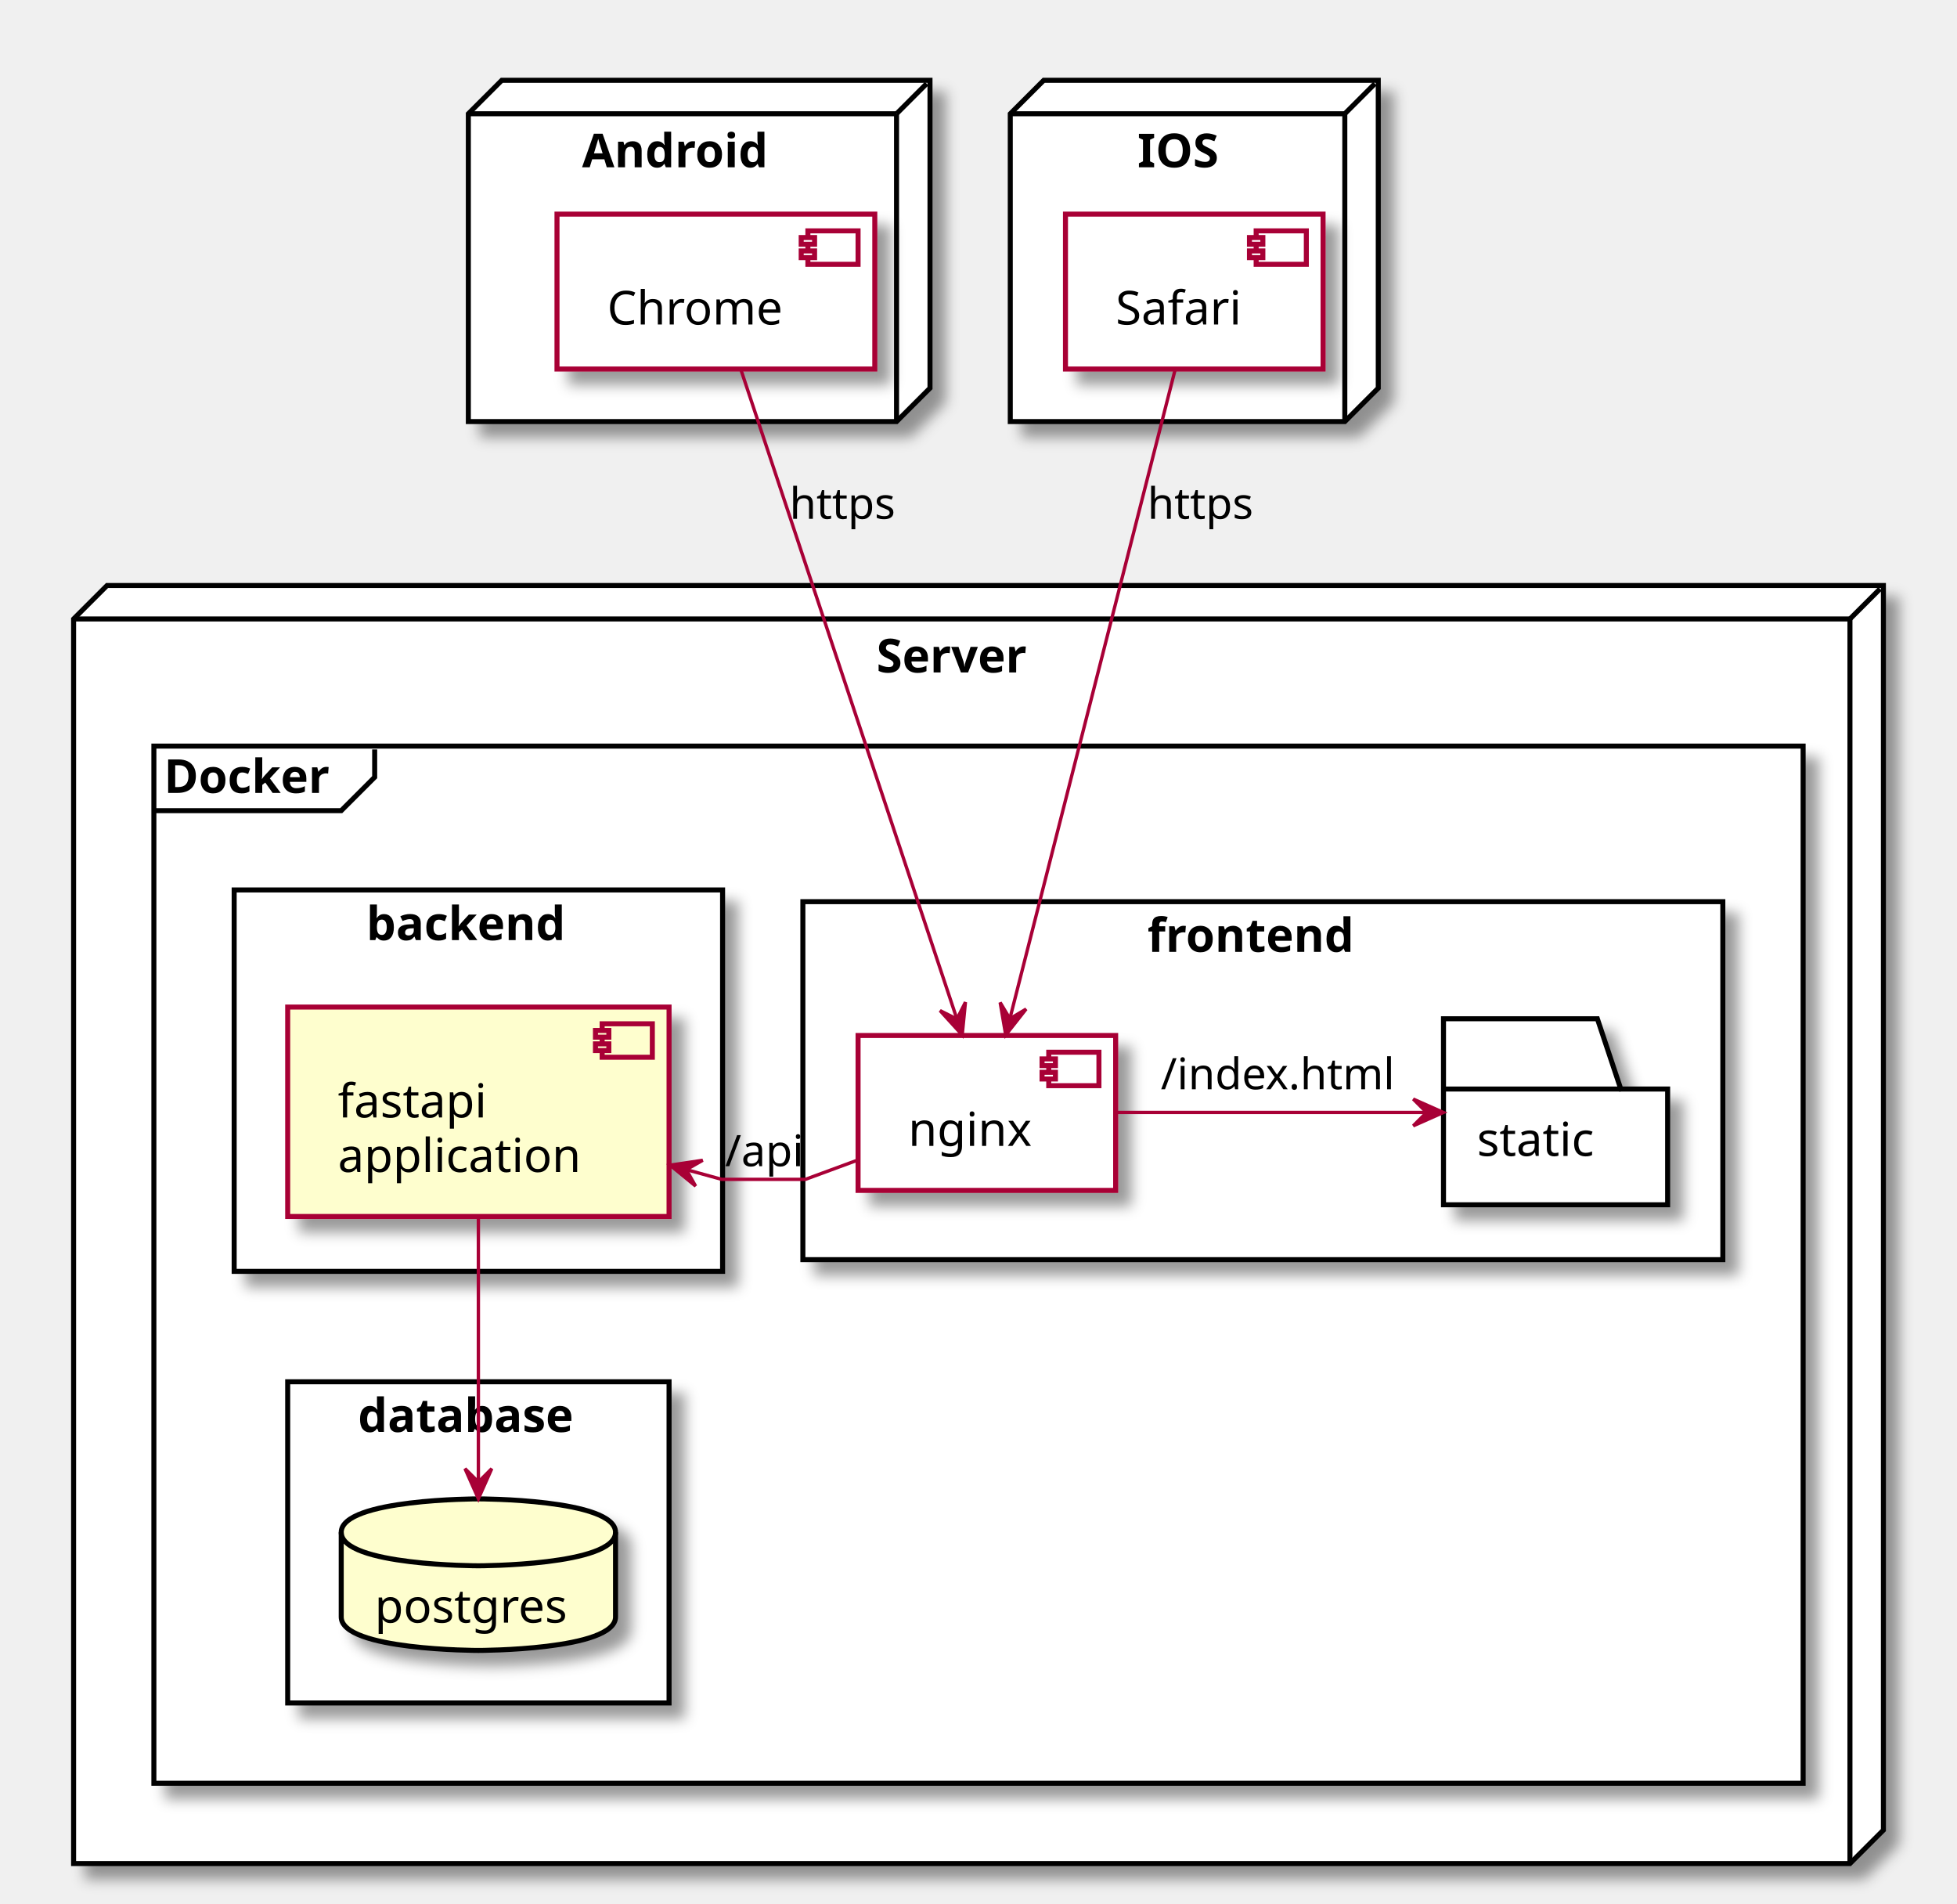
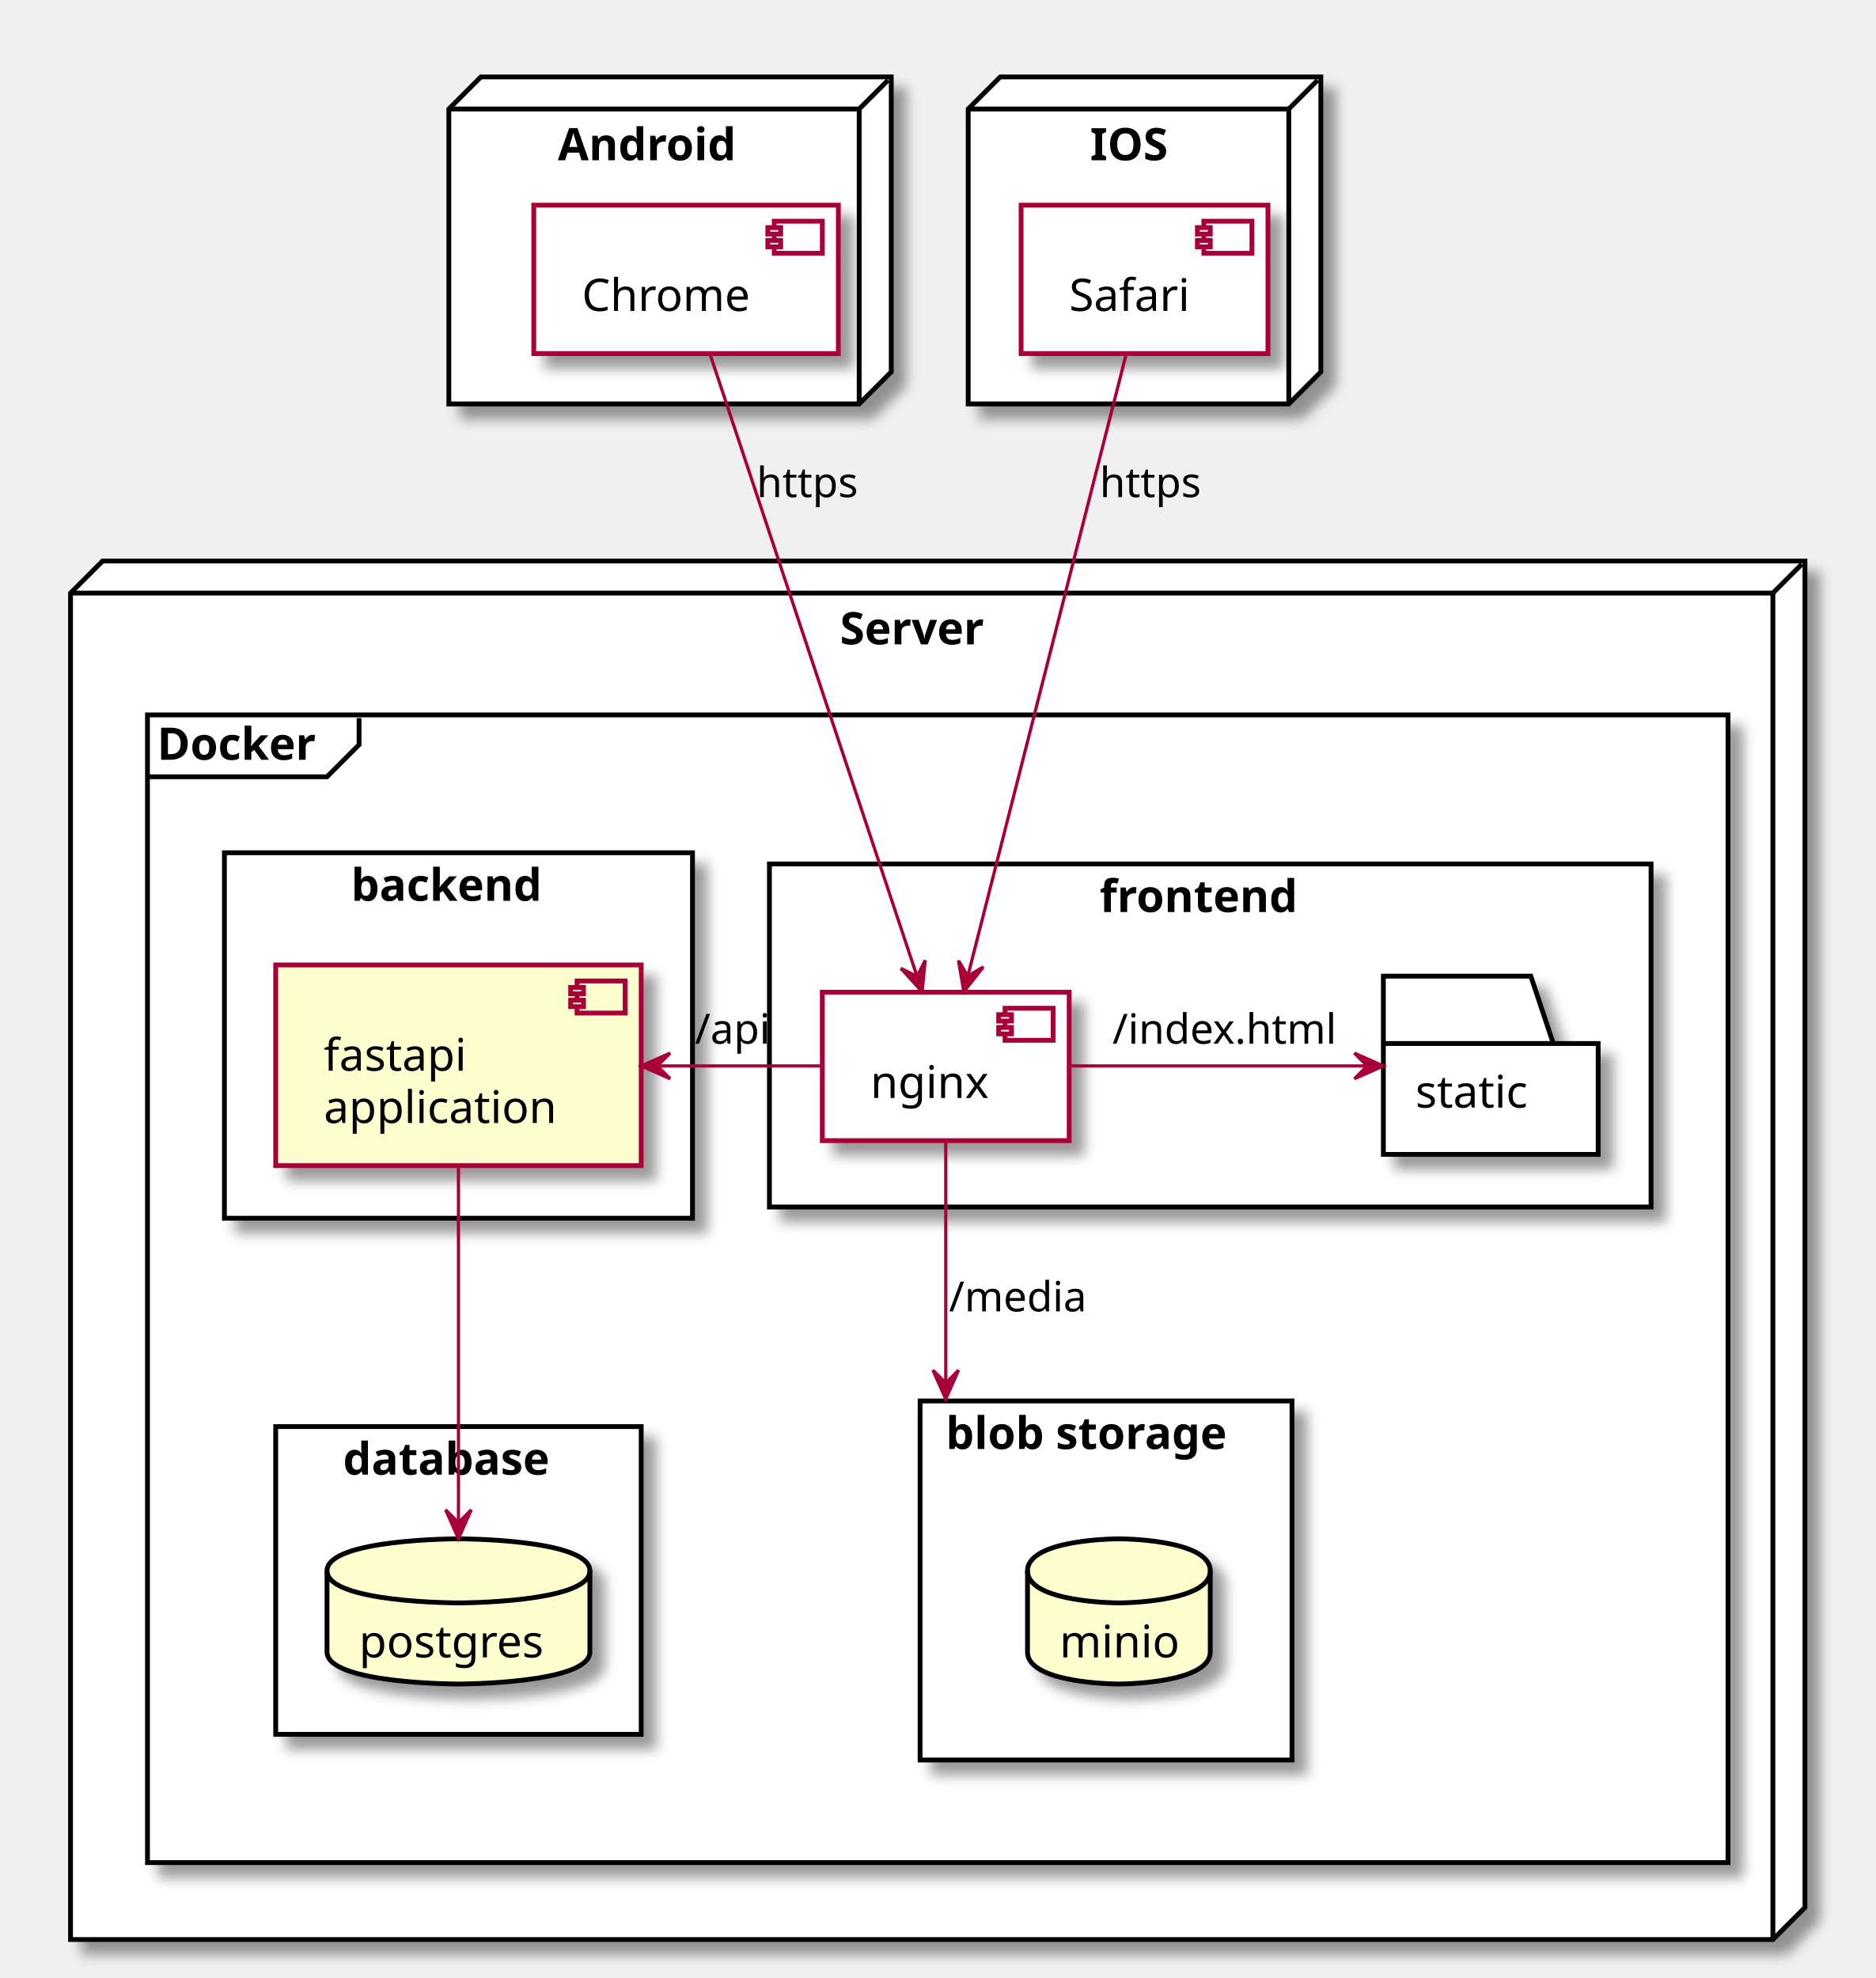
- <svg xmlns="http://www.w3.org/2000/svg" contentScriptType="application/ecmascript" contentStyleType="text/css" height="569px" preserveAspectRatio="none" style="width:585px;height:569px;" version="1.1" viewBox="0 0 585 569" width="585px" zoomAndPan="magnify">
+ <svg xmlns="http://www.w3.org/2000/svg" contentScriptType="application/ecmascript" contentStyleType="text/css" height="617px" preserveAspectRatio="none" style="width:585px;height:617px;" version="1.1" viewBox="0 0 585 617" width="585px" zoomAndPan="magnify">
  <defs>
-     <filter height="300%" id="fc3mp46sastr4" width="300%" x="-1" y="-1">
+     <filter height="300%" id="f1izjw6kijbzgo" width="300%" x="-1" y="-1">
      <feGaussianBlur result="blurOut" stdDeviation="2.0" />
      <feColorMatrix in="blurOut" result="blurOut2" type="matrix" values="0 0 0 0 0 0 0 0 0 0 0 0 0 0 0 0 0 0 .4 0" />
      <feOffset dx="4.0" dy="4.0" in="blurOut2" result="blurOut3" />
      <feBlend in="SourceGraphic" in2="blurOut3" mode="normal" />
    </filter>
  </defs>
  <g>
-     <polygon fill="#FFFFFF" filter="url(#fc3mp46sastr4)" points="22,185,32,175,563,175,563,547,553,557,22,557,22,185" style="stroke: #000000; stroke-width: 1.5;" />
+     <polygon fill="#FFFFFF" filter="url(#f1izjw6kijbzgo)" points="22,185,32,175,563,175,563,595,553,605,22,605,22,185" style="stroke: #000000; stroke-width: 1.5;" />
    <line style="stroke: #000000; stroke-width: 1.5;" x1="553" x2="562" y1="185" y2="176" />
    <line style="stroke: #000000; stroke-width: 1.5;" x1="22" x2="553" y1="185" y2="185" />
-     <line style="stroke: #000000; stroke-width: 1.5;" x1="553" x2="553" y1="185" y2="557" />
+     <line style="stroke: #000000; stroke-width: 1.5;" x1="553" x2="553" y1="185" y2="605" />
    <text fill="#000000" font-family="sans-serif" font-size="14" font-weight="bold" lengthAdjust="spacingAndGlyphs" textLength="53" x="262" y="200.995">Server</text>
-     <rect fill="#FFFFFF" filter="url(#fc3mp46sastr4)" height="310" style="stroke: #000000; stroke-width: 1.5;" width="493" x="46" y="223" />
+     <rect fill="#FFFFFF" filter="url(#f1izjw6kijbzgo)" height="358" style="stroke: #000000; stroke-width: 1.5;" width="493" x="46" y="223" />
    <path d="M112,224 L112,232.297 L102,242.297 L46,242.297 " fill="none" style="stroke: #000000; stroke-width: 1.5;" />
    <text fill="#000000" font-family="sans-serif" font-size="14" font-weight="bold" lengthAdjust="spacingAndGlyphs" textLength="56" x="49" y="236.995">Docker</text>
-     <rect fill="#FFFFFF" filter="url(#fc3mp46sastr4)" height="107" style="stroke: #000000; stroke-width: 1.5;" width="275" x="240" y="269.5" />
+     <rect fill="#FFFFFF" filter="url(#f1izjw6kijbzgo)" height="107" style="stroke: #000000; stroke-width: 1.5;" width="275" x="240" y="269.5" />
    <text fill="#000000" font-family="sans-serif" font-size="14" font-weight="bold" lengthAdjust="spacingAndGlyphs" textLength="69" x="343" y="284.495">frontend</text>
-     <rect fill="#FFFFFF" filter="url(#fc3mp46sastr4)" height="114" style="stroke: #000000; stroke-width: 1.5;" width="146" x="70" y="266" />
+     <rect fill="#FFFFFF" filter="url(#f1izjw6kijbzgo)" height="114" style="stroke: #000000; stroke-width: 1.5;" width="146" x="70" y="266" />
    <text fill="#000000" font-family="sans-serif" font-size="14" font-weight="bold" lengthAdjust="spacingAndGlyphs" textLength="67" x="109.5" y="280.995">backend</text>
-     <rect fill="#FFFFFF" filter="url(#fc3mp46sastr4)" height="96" style="stroke: #000000; stroke-width: 1.5;" width="114" x="86" y="413" />
-     <text fill="#000000" font-family="sans-serif" font-size="14" font-weight="bold" lengthAdjust="spacingAndGlyphs" textLength="72" x="107" y="427.995">database</text>
-     <polygon fill="#FFFFFF" filter="url(#fc3mp46sastr4)" points="140,34,150,24,278,24,278,116,268,126,140,126,140,34" style="stroke: #000000; stroke-width: 1.5;" />
+     <rect fill="#FFFFFF" filter="url(#f1izjw6kijbzgo)" height="96" style="stroke: #000000; stroke-width: 1.5;" width="114" x="86" y="445" />
+     <text fill="#000000" font-family="sans-serif" font-size="14" font-weight="bold" lengthAdjust="spacingAndGlyphs" textLength="72" x="107" y="459.995">database</text>
+     <rect fill="#FFFFFF" filter="url(#f1izjw6kijbzgo)" height="112" style="stroke: #000000; stroke-width: 1.5;" width="116" x="287" y="437" />
+     <text fill="#000000" font-family="sans-serif" font-size="14" font-weight="bold" lengthAdjust="spacingAndGlyphs" textLength="100" x="295" y="451.995">blob storage</text>
+     <polygon fill="#FFFFFF" filter="url(#f1izjw6kijbzgo)" points="140,34,150,24,278,24,278,116,268,126,140,126,140,34" style="stroke: #000000; stroke-width: 1.5;" />
    <line style="stroke: #000000; stroke-width: 1.5;" x1="268" x2="277" y1="34" y2="25" />
    <line style="stroke: #000000; stroke-width: 1.5;" x1="140" x2="268" y1="34" y2="34" />
    <line style="stroke: #000000; stroke-width: 1.5;" x1="268" x2="268" y1="34" y2="126" />
    <text fill="#000000" font-family="sans-serif" font-size="14" font-weight="bold" lengthAdjust="spacingAndGlyphs" textLength="62" x="174" y="49.995">Android</text>
-     <polygon fill="#FFFFFF" filter="url(#fc3mp46sastr4)" points="302,34,312,24,412,24,412,116,402,126,302,126,302,34" style="stroke: #000000; stroke-width: 1.5;" />
+     <polygon fill="#FFFFFF" filter="url(#f1izjw6kijbzgo)" points="302,34,312,24,412,24,412,116,402,126,302,126,302,34" style="stroke: #000000; stroke-width: 1.5;" />
    <line style="stroke: #000000; stroke-width: 1.5;" x1="402" x2="411" y1="34" y2="25" />
    <line style="stroke: #000000; stroke-width: 1.5;" x1="302" x2="402" y1="34" y2="34" />
    <line style="stroke: #000000; stroke-width: 1.5;" x1="402" x2="402" y1="34" y2="126" />
    <text fill="#000000" font-family="sans-serif" font-size="14" font-weight="bold" lengthAdjust="spacingAndGlyphs" textLength="26" x="340" y="49.995">IOS</text>
-     <rect fill="#FFFFFF" filter="url(#fc3mp46sastr4)" height="46.297" style="stroke: #A80036; stroke-width: 1.5;" width="77" x="256.5" y="309.5" />
+     <rect fill="#FFFFFF" filter="url(#f1izjw6kijbzgo)" height="46.297" style="stroke: #A80036; stroke-width: 1.5;" width="77" x="256.5" y="309.5" />
    <rect fill="#FFFFFF" height="10" style="stroke: #A80036; stroke-width: 1.5;" width="15" x="313.5" y="314.5" />
    <rect fill="#FFFFFF" height="2" style="stroke: #A80036; stroke-width: 1.5;" width="4" x="311.5" y="316.5" />
    <rect fill="#FFFFFF" height="2" style="stroke: #A80036; stroke-width: 1.5;" width="4" x="311.5" y="320.5" />
    <text fill="#000000" font-family="sans-serif" font-size="14" lengthAdjust="spacingAndGlyphs" textLength="37" x="271.5" y="342.495">nginx</text>
-     <polygon fill="#FFFFFF" filter="url(#fc3mp46sastr4)" points="431.5,304.5,477.5,304.5,484.5,325.5,498.5,325.5,498.5,360.094,431.5,360.094,431.5,304.5" style="stroke: #000000; stroke-width: 1.5;" />
+     <polygon fill="#FFFFFF" filter="url(#f1izjw6kijbzgo)" points="431.5,304.5,477.5,304.5,484.5,325.5,498.5,325.5,498.5,360.094,431.5,360.094,431.5,304.5" style="stroke: #000000; stroke-width: 1.5;" />
    <line style="stroke: #000000; stroke-width: 1.5;" x1="431.5" x2="484.5" y1="325.5" y2="325.5" />
    <text fill="#000000" font-family="sans-serif" font-size="14" lengthAdjust="spacingAndGlyphs" textLength="37" x="441.5" y="345.495">static</text>
-     <rect fill="#FEFECE" filter="url(#fc3mp46sastr4)" height="62.594" style="stroke: #A80036; stroke-width: 1.5;" width="114" x="86" y="301" />
+     <rect fill="#FEFECE" filter="url(#f1izjw6kijbzgo)" height="62.594" style="stroke: #A80036; stroke-width: 1.5;" width="114" x="86" y="301" />
    <rect fill="#FEFECE" height="10" style="stroke: #A80036; stroke-width: 1.5;" width="15" x="180" y="306" />
    <rect fill="#FEFECE" height="2" style="stroke: #A80036; stroke-width: 1.5;" width="4" x="178" y="308" />
    <rect fill="#FEFECE" height="2" style="stroke: #A80036; stroke-width: 1.5;" width="4" x="178" y="312" />
    <text fill="#000000" font-family="sans-serif" font-size="14" lengthAdjust="spacingAndGlyphs" textLength="45" x="101" y="333.995">fastapi</text>
    <text fill="#000000" font-family="sans-serif" font-size="14" lengthAdjust="spacingAndGlyphs" textLength="74" x="101" y="350.292">application</text>
-     <path d="M102,458 C102,448 143,448 143,448 C143,448 184,448 184,458 L184,483.297 C184,493.297 143,493.297 143,493.297 C143,493.297 102,493.297 102,483.297 L102,458 " fill="#FEFECE" filter="url(#fc3mp46sastr4)" style="stroke: #000000; stroke-width: 1.5;" />
-     <path d="M102,458 C102,468 143,468 143,468 C143,468 184,468 184,458 " fill="none" style="stroke: #000000; stroke-width: 1.5;" />
-     <text fill="#000000" font-family="sans-serif" font-size="14" lengthAdjust="spacingAndGlyphs" textLength="62" x="112" y="484.995">postgres</text>
-     <rect fill="#FFFFFF" filter="url(#fc3mp46sastr4)" height="46.297" style="stroke: #A80036; stroke-width: 1.5;" width="95" x="166.5" y="64" />
+     <path d="M102,490 C102,480 143,480 143,480 C143,480 184,480 184,490 L184,515.297 C184,525.297 143,525.297 143,525.297 C143,525.297 102,525.297 102,515.297 L102,490 " fill="#FEFECE" filter="url(#f1izjw6kijbzgo)" style="stroke: #000000; stroke-width: 1.5;" />
+     <path d="M102,490 C102,500 143,500 143,500 C143,500 184,500 184,490 " fill="none" style="stroke: #000000; stroke-width: 1.5;" />
+     <text fill="#000000" font-family="sans-serif" font-size="14" lengthAdjust="spacingAndGlyphs" textLength="62" x="112" y="516.995">postgres</text>
+     <path d="M320.5,490 C320.5,480 349,480 349,480 C349,480 377.5,480 377.5,490 L377.5,515.297 C377.5,525.297 349,525.297 349,525.297 C349,525.297 320.5,525.297 320.5,515.297 L320.5,490 " fill="#FEFECE" filter="url(#f1izjw6kijbzgo)" style="stroke: #000000; stroke-width: 1.5;" />
+     <path d="M320.5,490 C320.5,500 349,500 349,500 C349,500 377.5,500 377.5,490 " fill="none" style="stroke: #000000; stroke-width: 1.5;" />
+     <text fill="#000000" font-family="sans-serif" font-size="14" lengthAdjust="spacingAndGlyphs" textLength="37" x="330.5" y="516.995">minio</text>
+     <rect fill="#FFFFFF" filter="url(#f1izjw6kijbzgo)" height="46.297" style="stroke: #A80036; stroke-width: 1.5;" width="95" x="166.5" y="64" />
    <rect fill="#FFFFFF" height="10" style="stroke: #A80036; stroke-width: 1.5;" width="15" x="241.5" y="69" />
    <rect fill="#FFFFFF" height="2" style="stroke: #A80036; stroke-width: 1.5;" width="4" x="239.5" y="71" />
    <rect fill="#FFFFFF" height="2" style="stroke: #A80036; stroke-width: 1.5;" width="4" x="239.5" y="75" />
    <text fill="#000000" font-family="sans-serif" font-size="14" lengthAdjust="spacingAndGlyphs" textLength="55" x="181.5" y="96.995">Chrome</text>
-     <rect fill="#FFFFFF" filter="url(#fc3mp46sastr4)" height="46.297" style="stroke: #A80036; stroke-width: 1.5;" width="77" x="318.5" y="64" />
+     <rect fill="#FFFFFF" filter="url(#f1izjw6kijbzgo)" height="46.297" style="stroke: #A80036; stroke-width: 1.5;" width="77" x="318.5" y="64" />
    <rect fill="#FFFFFF" height="10" style="stroke: #A80036; stroke-width: 1.5;" width="15" x="375.5" y="69" />
    <rect fill="#FFFFFF" height="2" style="stroke: #A80036; stroke-width: 1.5;" width="4" x="373.5" y="71" />
    <rect fill="#FFFFFF" height="2" style="stroke: #A80036; stroke-width: 1.5;" width="4" x="373.5" y="75" />
    <text fill="#000000" font-family="sans-serif" font-size="14" lengthAdjust="spacingAndGlyphs" textLength="37" x="333.5" y="96.995">Safari</text>
-     <path d="M256.44,346.72 C247.6,349.97 240.75,352.5 240.75,352.5 C240.75,352.5 215.75,352.5 215.75,352.5 C215.75,352.5 211.68,351.38 205.46,349.67 " fill="none" id="nginx-&gt;api_server" style="stroke: #A80036; stroke-width: 1.0;" />
-     <polygon fill="#A80036" points="200.32,348.26,207.932,354.51,205.14,349.59,210.06,346.798,200.32,348.26" style="stroke: #A80036; stroke-width: 1.0;" />
-     <text fill="#000000" font-family="sans-serif" font-size="13" lengthAdjust="spacingAndGlyphs" textLength="23" x="216.75" y="348.567">/api</text>
+     <path d="M205.33,332.5 C222.52,332.5 240.67,332.5 256.11,332.5 " fill="none" id="api_server&lt;-nginx" style="stroke: #A80036; stroke-width: 1.0;" />
+     <polygon fill="#A80036" points="200.03,332.5,209.03,336.5,205.03,332.5,209.03,328.5,200.03,332.5" style="stroke: #A80036; stroke-width: 1.0;" />
+     <text fill="#000000" font-family="sans-serif" font-size="13" lengthAdjust="spacingAndGlyphs" textLength="23" x="216.75" y="325.567">/api</text>
    <path d="M333.58,332.5 C361.33,332.5 398.62,332.5 426.39,332.5 " fill="none" id="nginx-&gt;static" style="stroke: #A80036; stroke-width: 1.0;" />
    <polygon fill="#A80036" points="431.46,332.5,422.46,328.5,426.46,332.5,422.46,336.5,431.46,332.5" style="stroke: #A80036; stroke-width: 1.0;" />
    <text fill="#000000" font-family="sans-serif" font-size="13" lengthAdjust="spacingAndGlyphs" textLength="71" x="347" y="325.567">/index.html</text>
-     <path d="M143,364.02 C143,387.66 143,420.08 143,442.71 " fill="none" id="api_server-&gt;postgres" style="stroke: #A80036; stroke-width: 1.0;" />
-     <polygon fill="#A80036" points="143,447.96,147,438.96,143,442.96,139,438.96,143,447.96" style="stroke: #A80036; stroke-width: 1.0;" />
+     <path d="M295,355.81 C295,367.055 295,381.589 295,397.112 C295,404.873 295,412.882 295,420.85 C295,424.834 295,428.808 295,432.737 C295,433.719 295,434.698 295,435.674 C295,435.918 295,436.161 295,436.405 " fill="none" id="nginx-&gt;blob" style="stroke: #A80036; stroke-width: 1.0;" />
+     <polygon fill="#A80036" points="295,436.405,299,427.405,295,431.405,291,427.405,295,436.405" style="stroke: #A80036; stroke-width: 1.0;" />
+     <text fill="#000000" font-family="sans-serif" font-size="13" lengthAdjust="spacingAndGlyphs" textLength="44" x="296" y="409.067">/media</text>
+     <path d="M143,364.31 C143,396.01 143,444.88 143,474.93 " fill="none" id="api_server-&gt;postgres" style="stroke: #A80036; stroke-width: 1.0;" />
+     <polygon fill="#A80036" points="143,479.95,147,470.95,143,474.95,139,470.95,143,479.95" style="stroke: #A80036; stroke-width: 1.0;" />
    <path d="M351.39,110.04 C340.03,154.66 314.34,255.56 301.94,304.23 " fill="none" id="Safari-&gt;nginx" style="stroke: #A80036; stroke-width: 1.0;" />
    <polygon fill="#A80036" points="300.64,309.34,306.73,301.6,301.87,304.493,298.976,299.633,300.64,309.34" style="stroke: #A80036; stroke-width: 1.0;" />
    <text fill="#000000" font-family="sans-serif" font-size="13" lengthAdjust="spacingAndGlyphs" textLength="33" x="343" y="155.067">https</text>
    <path d="M221.33,110.04 C236.2,154.75 269.87,255.96 286.03,304.52 " fill="none" id="Chrome-&gt;nginx" style="stroke: #A80036; stroke-width: 1.0;" />
    <polygon fill="#A80036" points="287.63,309.34,288.596,299.539,286.057,304.594,281.002,302.055,287.63,309.34" style="stroke: #A80036; stroke-width: 1.0;" />
    <text fill="#000000" font-family="sans-serif" font-size="13" lengthAdjust="spacingAndGlyphs" textLength="33" x="236" y="155.067">https</text>
  </g>
</svg>
